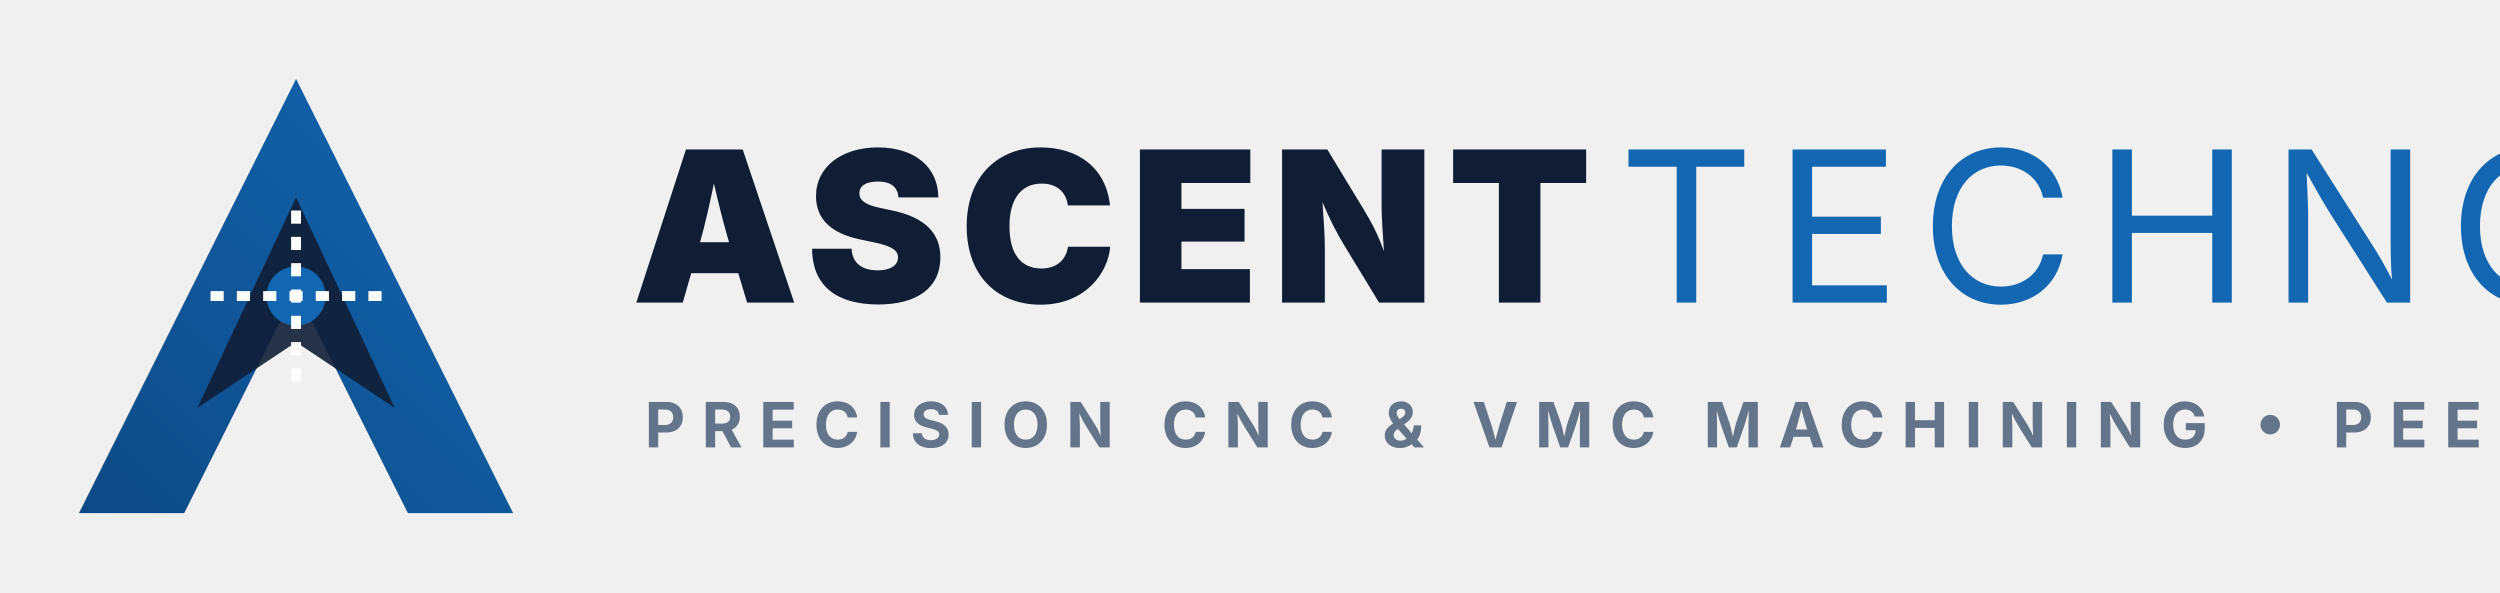
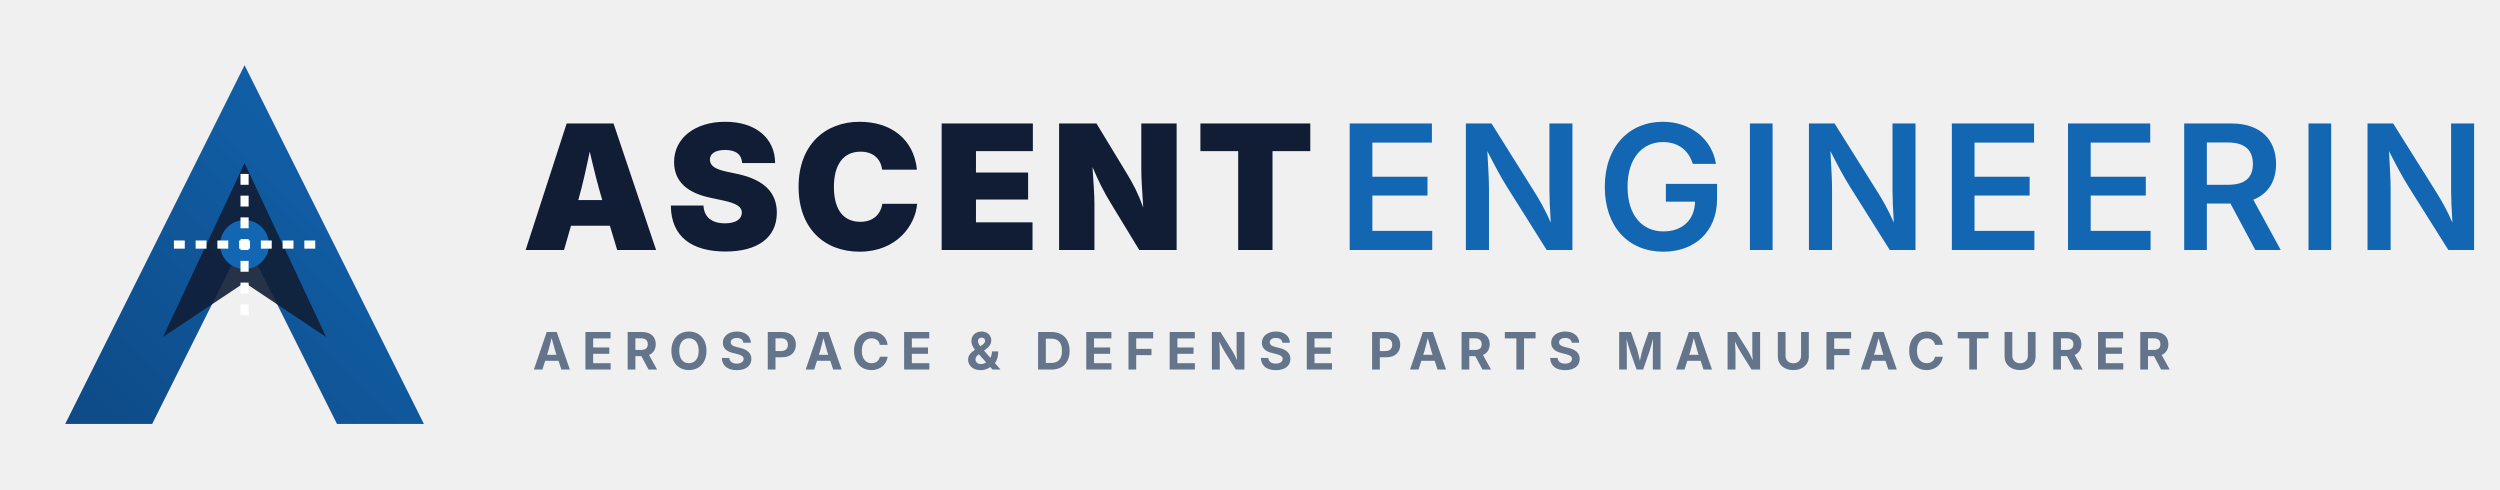
- <svg xmlns="http://www.w3.org/2000/svg" viewBox="0 0 380 90" width="380" height="90" fill="none">
+ <svg xmlns="http://www.w3.org/2000/svg" viewBox="0 0 460 90" width="460" height="90" fill="none">
  <defs>
    <linearGradient id="ascentGradLight" x1="0%" y1="100%" x2="100%" y2="0%">
      <stop offset="0%" stop-color="#0E4A86" />
      <stop offset="100%" stop-color="#1266B2" />
    </linearGradient>
  </defs>
  <g transform="translate(10, 10)">
    <polygon points="35,2 68,68 52,68 35,34 18,68 2,68" fill="url(#ascentGradLight)" />
    <polygon points="35,20 50,52 35,42 20,52" fill="#101D35" opacity="0.9" />
    <circle cx="35" cy="35" r="4.5" fill="#1266B2" />
    <line x1="35" y1="22" x2="35" y2="48" stroke="#FFFFFF" stroke-width="1.5" stroke-dasharray="2 2" />
    <line x1="22" y1="35" x2="48" y2="35" stroke="#FFFFFF" stroke-width="1.5" stroke-dasharray="2 2" />
  </g>
  <text x="96" y="46" font-family="'Barlow', 'Inter', -apple-system, sans-serif" font-size="32" font-weight="900" letter-spacing="2" fill="#101D35">ASCENT</text>
-   <text x="246" y="46" font-family="'Barlow', 'Inter', -apple-system, sans-serif" font-size="32" font-weight="400" letter-spacing="3" fill="#1266B2">TECHNOLOGY</text>
-   <text x="98" y="68" font-family="'Inter', -apple-system, sans-serif" font-size="9.5" font-weight="700" letter-spacing="2.5" fill="#64748B">PRECISION CNC &amp; VMC MACHINING • PEENYA</text>
+   <text x="246" y="46" font-family="'Barlow', 'Inter', -apple-system, sans-serif" font-size="32" font-weight="600" letter-spacing="2" fill="#1266B2">ENGINEERING</text>
+   <text x="98" y="68" font-family="'Inter', -apple-system, sans-serif" font-size="9.5" font-weight="700" letter-spacing="2" fill="#64748B">AEROSPACE &amp; DEFENSE PARTS MANUFACTURER</text>
</svg>
